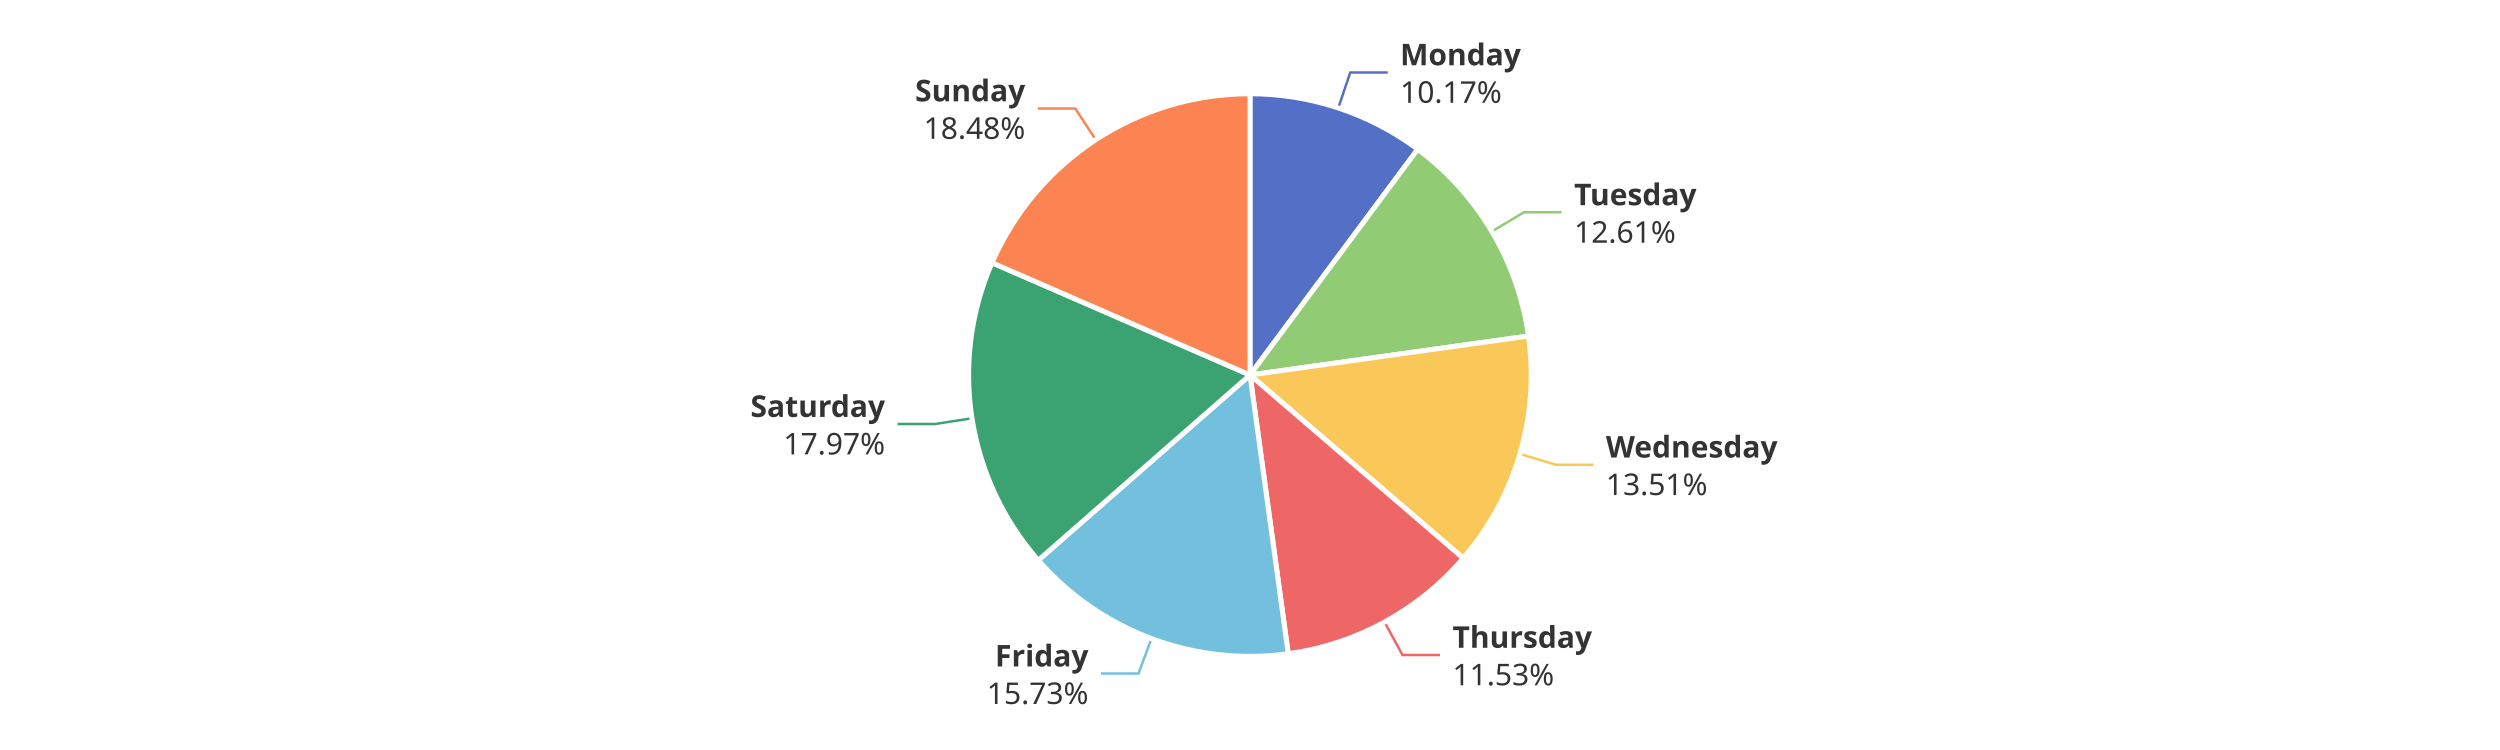
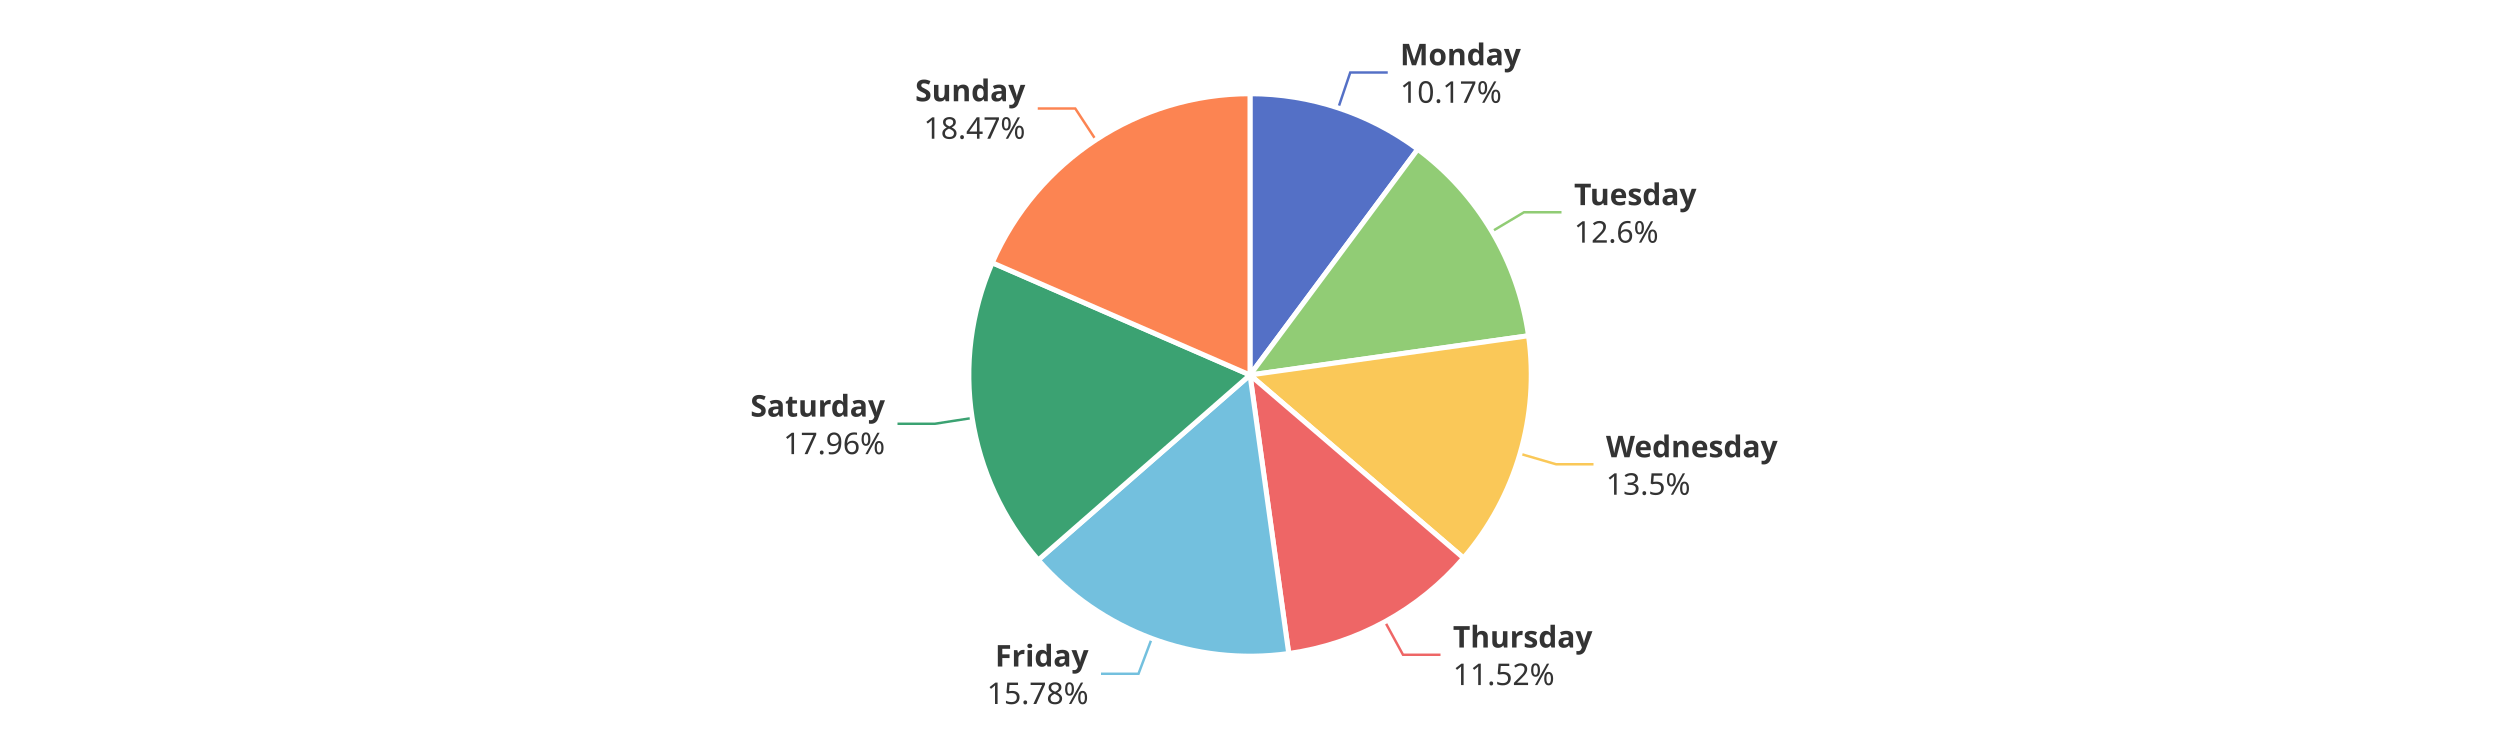
<svg xmlns="http://www.w3.org/2000/svg" width="1000" height="300" version="1.1" baseProfile="full" viewBox="0 0 1000 300">
  <rect width="1000" height="300" x="0" y="0" id="0" fill="#ffffff" />
  <polyline points="535.3 43.2 540.1 29 555.1 29" fill="none" stroke="#5470c6" />
  <polyline points="596.7 92.6 609.6 84.9 624.6 84.9" fill="none" stroke="#91cc75" />
-   <polyline points="608 181.6 622.4 185.9 637.4 185.9" fill="none" stroke="#fac858" />
-   <polyline points="553.8 248.8 561 262 576 262" fill="none" stroke="#ee6666" />
-   <polyline points="460.6 255.4 455.4 269.4 440.4 269.4" fill="none" stroke="#73c0de" />
-   <polyline points="388.8 167.3 374 169.6 359 169.6" fill="none" stroke="#3ba272" />
+   <polyline points="608 181.5 622.4 185.7 637.4 185.7" fill="none" stroke="#fac858" />
+   <polyline points="554 248.7 561.2 261.9 576.2 261.9" fill="none" stroke="#ee6666" />
+   <polyline points="460.7 255.4 455.4 269.5 440.4 269.5" fill="none" stroke="#73c0de" />
+   <polyline points="388.8 167.2 374 169.5 359 169.5" fill="none" stroke="#3ba272" />
  <polyline points="438.3 55.9 430.1 43.4 415.1 43.4" fill="none" stroke="#fc8452" />
  <path d="M500 37.5A112.5 112.5 0 0 1 567.1 59.7L500 150Z" fill="#5470c6" stroke="#fff" stroke-width="2" stroke-linejoin="round" />
-   <path d="M567.1 59.7A112.5 112.5 0 0 1 611.4 134.4L500 150Z" fill="#91cc75" stroke="#fff" stroke-width="2" stroke-linejoin="round" />
-   <path d="M611.4 134.4A112.5 112.5 0 0 1 585.3 223.3L500 150Z" fill="#fac858" stroke="#fff" stroke-width="2" stroke-linejoin="round" />
-   <path d="M585.3 223.3A112.5 112.5 0 0 1 515.3 261.5L500 150Z" fill="#ee6666" stroke="#fff" stroke-width="2" stroke-linejoin="round" />
-   <path d="M515.3 261.5A112.5 112.5 0 0 1 415.3 224.1L500 150Z" fill="#73c0de" stroke="#fff" stroke-width="2" stroke-linejoin="round" />
-   <path d="M415.3 224.1A112.5 112.5 0 0 1 396.8 105.1L500 150Z" fill="#3ba272" stroke="#fff" stroke-width="2" stroke-linejoin="round" />
-   <path d="M396.8 105.1A112.5 112.5 0 0 1 500 37.5L500 150Z" fill="#fc8452" stroke="#fff" stroke-width="2" stroke-linejoin="round" />
+   <path d="M567.1 59.7A112.5 112.5 0 0 1 611.4 134.3L500 150Z" fill="#91cc75" stroke="#fff" stroke-width="2" stroke-linejoin="round" />
+   <path d="M611.4 134.3A112.5 112.5 0 0 1 585.4 223.2L500 150Z" fill="#fac858" stroke="#fff" stroke-width="2" stroke-linejoin="round" />
+   <path d="M585.4 223.2A112.5 112.5 0 0 1 515.5 261.4L500 150Z" fill="#ee6666" stroke="#fff" stroke-width="2" stroke-linejoin="round" />
+   <path d="M515.5 261.4A112.5 112.5 0 0 1 415.3 224L500 150Z" fill="#73c0de" stroke="#fff" stroke-width="2" stroke-linejoin="round" />
+   <path d="M415.3 224A112.5 112.5 0 0 1 396.9 105.1L500 150Z" fill="#3ba272" stroke="#fff" stroke-width="2" stroke-linejoin="round" />
+   <path d="M396.9 105.1A112.5 112.5 0 0 1 500 37.5L500 150Z" fill="#fc8452" stroke="#fff" stroke-width="2" stroke-linejoin="round" />
  <path d="M0 -15l42.8 0l0 30l-42.8 0Z" transform="translate(560.0506 28.9537)" fill="none" />
  <text dominant-baseline="central" text-anchor="start" style="font-size:12px;font-family:sans-serif;font-weight:bold;" y="-7.5" transform="translate(560.0506 28.9537)" fill="#333" stroke="rgb(255,255,255)" stroke-width="2" paint-order="stroke" stroke-miterlimit="2">Monday</text>
  <text dominant-baseline="central" text-anchor="start" style="font-size:12px;font-family:sans-serif;" y="7.5" transform="translate(560.0506 28.9537)" fill="#333" stroke="rgb(255,255,255)" stroke-width="2" paint-order="stroke" stroke-miterlimit="2">10.17%</text>
-   <path d="M0 -15l46.2 0l0 30l-46.2 0Z" transform="translate(629.6493 84.9363)" fill="none" />
-   <text dominant-baseline="central" text-anchor="start" style="font-size:12px;font-family:sans-serif;font-weight:bold;" y="-7.5" transform="translate(629.6493 84.9363)" fill="#333" stroke="rgb(255,255,255)" stroke-width="2" paint-order="stroke" stroke-miterlimit="2">Tuesday</text>
-   <text dominant-baseline="central" text-anchor="start" style="font-size:12px;font-family:sans-serif;" y="7.5" transform="translate(629.6493 84.9363)" fill="#333" stroke="rgb(255,255,255)" stroke-width="2" paint-order="stroke" stroke-miterlimit="2">12.61%</text>
-   <path d="M0 -15l63.6 0l0 30l-63.6 0Z" transform="translate(642.3523 185.8632)" fill="none" />
-   <text dominant-baseline="central" text-anchor="start" style="font-size:12px;font-family:sans-serif;font-weight:bold;" y="-7.5" transform="translate(642.3523 185.8632)" fill="#333" stroke="rgb(255,255,255)" stroke-width="2" paint-order="stroke" stroke-miterlimit="2">Wednesday</text>
-   <text dominant-baseline="central" text-anchor="start" style="font-size:12px;font-family:sans-serif;" y="7.5" transform="translate(642.3523 185.8632)" fill="#333" stroke="rgb(255,255,255)" stroke-width="2" paint-order="stroke" stroke-miterlimit="2">13.51%</text>
-   <path d="M0 -15l50.2 0l0 30l-50.2 0Z" transform="translate(581.0075 261.9568)" fill="none" />
-   <text dominant-baseline="central" text-anchor="start" style="font-size:12px;font-family:sans-serif;font-weight:bold;" y="-7.5" transform="translate(581.0075 261.9568)" fill="#333" stroke="rgb(255,255,255)" stroke-width="2" paint-order="stroke" stroke-miterlimit="2">Thursday</text>
-   <text dominant-baseline="central" text-anchor="start" style="font-size:12px;font-family:sans-serif;" y="7.5" transform="translate(581.0075 261.9568)" fill="#333" stroke="rgb(255,255,255)" stroke-width="2" paint-order="stroke" stroke-miterlimit="2">11.53%</text>
-   <path d="M-40.9 -15l40.9 0l0 30l-40.9 0Z" transform="translate(435.3776 269.4366)" fill="none" />
-   <text dominant-baseline="central" text-anchor="end" style="font-size:12px;font-family:sans-serif;font-weight:bold;" y="-7.5" transform="translate(435.3776 269.4366)" fill="#333" stroke="rgb(255,255,255)" stroke-width="2" paint-order="stroke" stroke-miterlimit="2">Friday</text>
-   <text dominant-baseline="central" text-anchor="end" style="font-size:12px;font-family:sans-serif;" y="7.5" transform="translate(435.3776 269.4366)" fill="#333" stroke="rgb(255,255,255)" stroke-width="2" paint-order="stroke" stroke-miterlimit="2">15.73%</text>
-   <path d="M-48.2 -15l48.2 0l0 30l-48.2 0Z" transform="translate(354.0172 169.611)" fill="none" />
-   <text dominant-baseline="central" text-anchor="end" style="font-size:12px;font-family:sans-serif;font-weight:bold;" y="-7.5" transform="translate(354.0172 169.611)" fill="#333" stroke="rgb(255,255,255)" stroke-width="2" paint-order="stroke" stroke-miterlimit="2">Saturday</text>
-   <text dominant-baseline="central" text-anchor="end" style="font-size:12px;font-family:sans-serif;" y="7.5" transform="translate(354.0172 169.611)" fill="#333" stroke="rgb(255,255,255)" stroke-width="2" paint-order="stroke" stroke-miterlimit="2">17.97%</text>
-   <path d="M-40.9 -15l40.9 0l0 30l-40.9 0Z" transform="translate(410.0939 43.3727)" fill="none" />
-   <text dominant-baseline="central" text-anchor="end" style="font-size:12px;font-family:sans-serif;font-weight:bold;" y="-7.5" transform="translate(410.0939 43.3727)" fill="#333" stroke="rgb(255,255,255)" stroke-width="2" paint-order="stroke" stroke-miterlimit="2">Sunday</text>
-   <text dominant-baseline="central" text-anchor="end" style="font-size:12px;font-family:sans-serif;" y="7.5" transform="translate(410.0939 43.3727)" fill="#333" stroke="rgb(255,255,255)" stroke-width="2" paint-order="stroke" stroke-miterlimit="2">18.48%</text>
+   <path d="M0 -15l46.2 0l0 30l-46.2 0Z" transform="translate(629.6288 84.9018)" fill="none" />
+   <text dominant-baseline="central" text-anchor="start" style="font-size:12px;font-family:sans-serif;font-weight:bold;" y="-7.5" transform="translate(629.6288 84.9018)" fill="#333" stroke="rgb(255,255,255)" stroke-width="2" paint-order="stroke" stroke-miterlimit="2">Tuesday</text>
+   <text dominant-baseline="central" text-anchor="start" style="font-size:12px;font-family:sans-serif;" y="7.5" transform="translate(629.6288 84.9018)" fill="#333" stroke="rgb(255,255,255)" stroke-width="2" paint-order="stroke" stroke-miterlimit="2">12.6%</text>
+   <path d="M0 -15l63.6 0l0 30l-63.6 0Z" transform="translate(642.386 185.7479)" fill="none" />
+   <text dominant-baseline="central" text-anchor="start" style="font-size:12px;font-family:sans-serif;font-weight:bold;" y="-7.5" transform="translate(642.386 185.7479)" fill="#333" stroke="rgb(255,255,255)" stroke-width="2" paint-order="stroke" stroke-miterlimit="2">Wednesday</text>
+   <text dominant-baseline="central" text-anchor="start" style="font-size:12px;font-family:sans-serif;" y="7.5" transform="translate(642.386 185.7479)" fill="#333" stroke="rgb(255,255,255)" stroke-width="2" paint-order="stroke" stroke-miterlimit="2">13.5%</text>
+   <path d="M0 -15l50.2 0l0 30l-50.2 0Z" transform="translate(581.1833 261.8608)" fill="none" />
+   <text dominant-baseline="central" text-anchor="start" style="font-size:12px;font-family:sans-serif;font-weight:bold;" y="-7.5" transform="translate(581.1833 261.8608)" fill="#333" stroke="rgb(255,255,255)" stroke-width="2" paint-order="stroke" stroke-miterlimit="2">Thursday</text>
+   <text dominant-baseline="central" text-anchor="start" style="font-size:12px;font-family:sans-serif;" y="7.5" transform="translate(581.1833 261.8608)" fill="#333" stroke="rgb(255,255,255)" stroke-width="2" paint-order="stroke" stroke-miterlimit="2">11.52%</text>
+   <path d="M-40.9 -15l40.9 0l0 30l-40.9 0Z" transform="translate(435.4152 269.4506)" fill="none" />
+   <text dominant-baseline="central" text-anchor="end" style="font-size:12px;font-family:sans-serif;font-weight:bold;" y="-7.5" transform="translate(435.4152 269.4506)" fill="#333" stroke="rgb(255,255,255)" stroke-width="2" paint-order="stroke" stroke-miterlimit="2">Friday</text>
+   <text dominant-baseline="central" text-anchor="end" style="font-size:12px;font-family:sans-serif;" y="7.5" transform="translate(435.4152 269.4506)" fill="#333" stroke="rgb(255,255,255)" stroke-width="2" paint-order="stroke" stroke-miterlimit="2">15.78%</text>
+   <path d="M-48.2 -15l48.2 0l0 30l-48.2 0Z" transform="translate(353.9988 169.4922)" fill="none" />
+   <text dominant-baseline="central" text-anchor="end" style="font-size:12px;font-family:sans-serif;font-weight:bold;" y="-7.5" transform="translate(353.9988 169.4922)" fill="#333" stroke="rgb(255,255,255)" stroke-width="2" paint-order="stroke" stroke-miterlimit="2">Saturday</text>
+   <text dominant-baseline="central" text-anchor="end" style="font-size:12px;font-family:sans-serif;" y="7.5" transform="translate(353.9988 169.4922)" fill="#333" stroke="rgb(255,255,255)" stroke-width="2" paint-order="stroke" stroke-miterlimit="2">17.96%</text>
+   <path d="M-40.9 -15l40.9 0l0 30l-40.9 0Z" transform="translate(410.1274 43.3507)" fill="none" />
+   <text dominant-baseline="central" text-anchor="end" style="font-size:12px;font-family:sans-serif;font-weight:bold;" y="-7.5" transform="translate(410.1274 43.3507)" fill="#333" stroke="rgb(255,255,255)" stroke-width="2" paint-order="stroke" stroke-miterlimit="2">Sunday</text>
+   <text dominant-baseline="central" text-anchor="end" style="font-size:12px;font-family:sans-serif;" y="7.5" transform="translate(410.1274 43.3507)" fill="#333" stroke="rgb(255,255,255)" stroke-width="2" paint-order="stroke" stroke-miterlimit="2">18.47%</text>
</svg>
